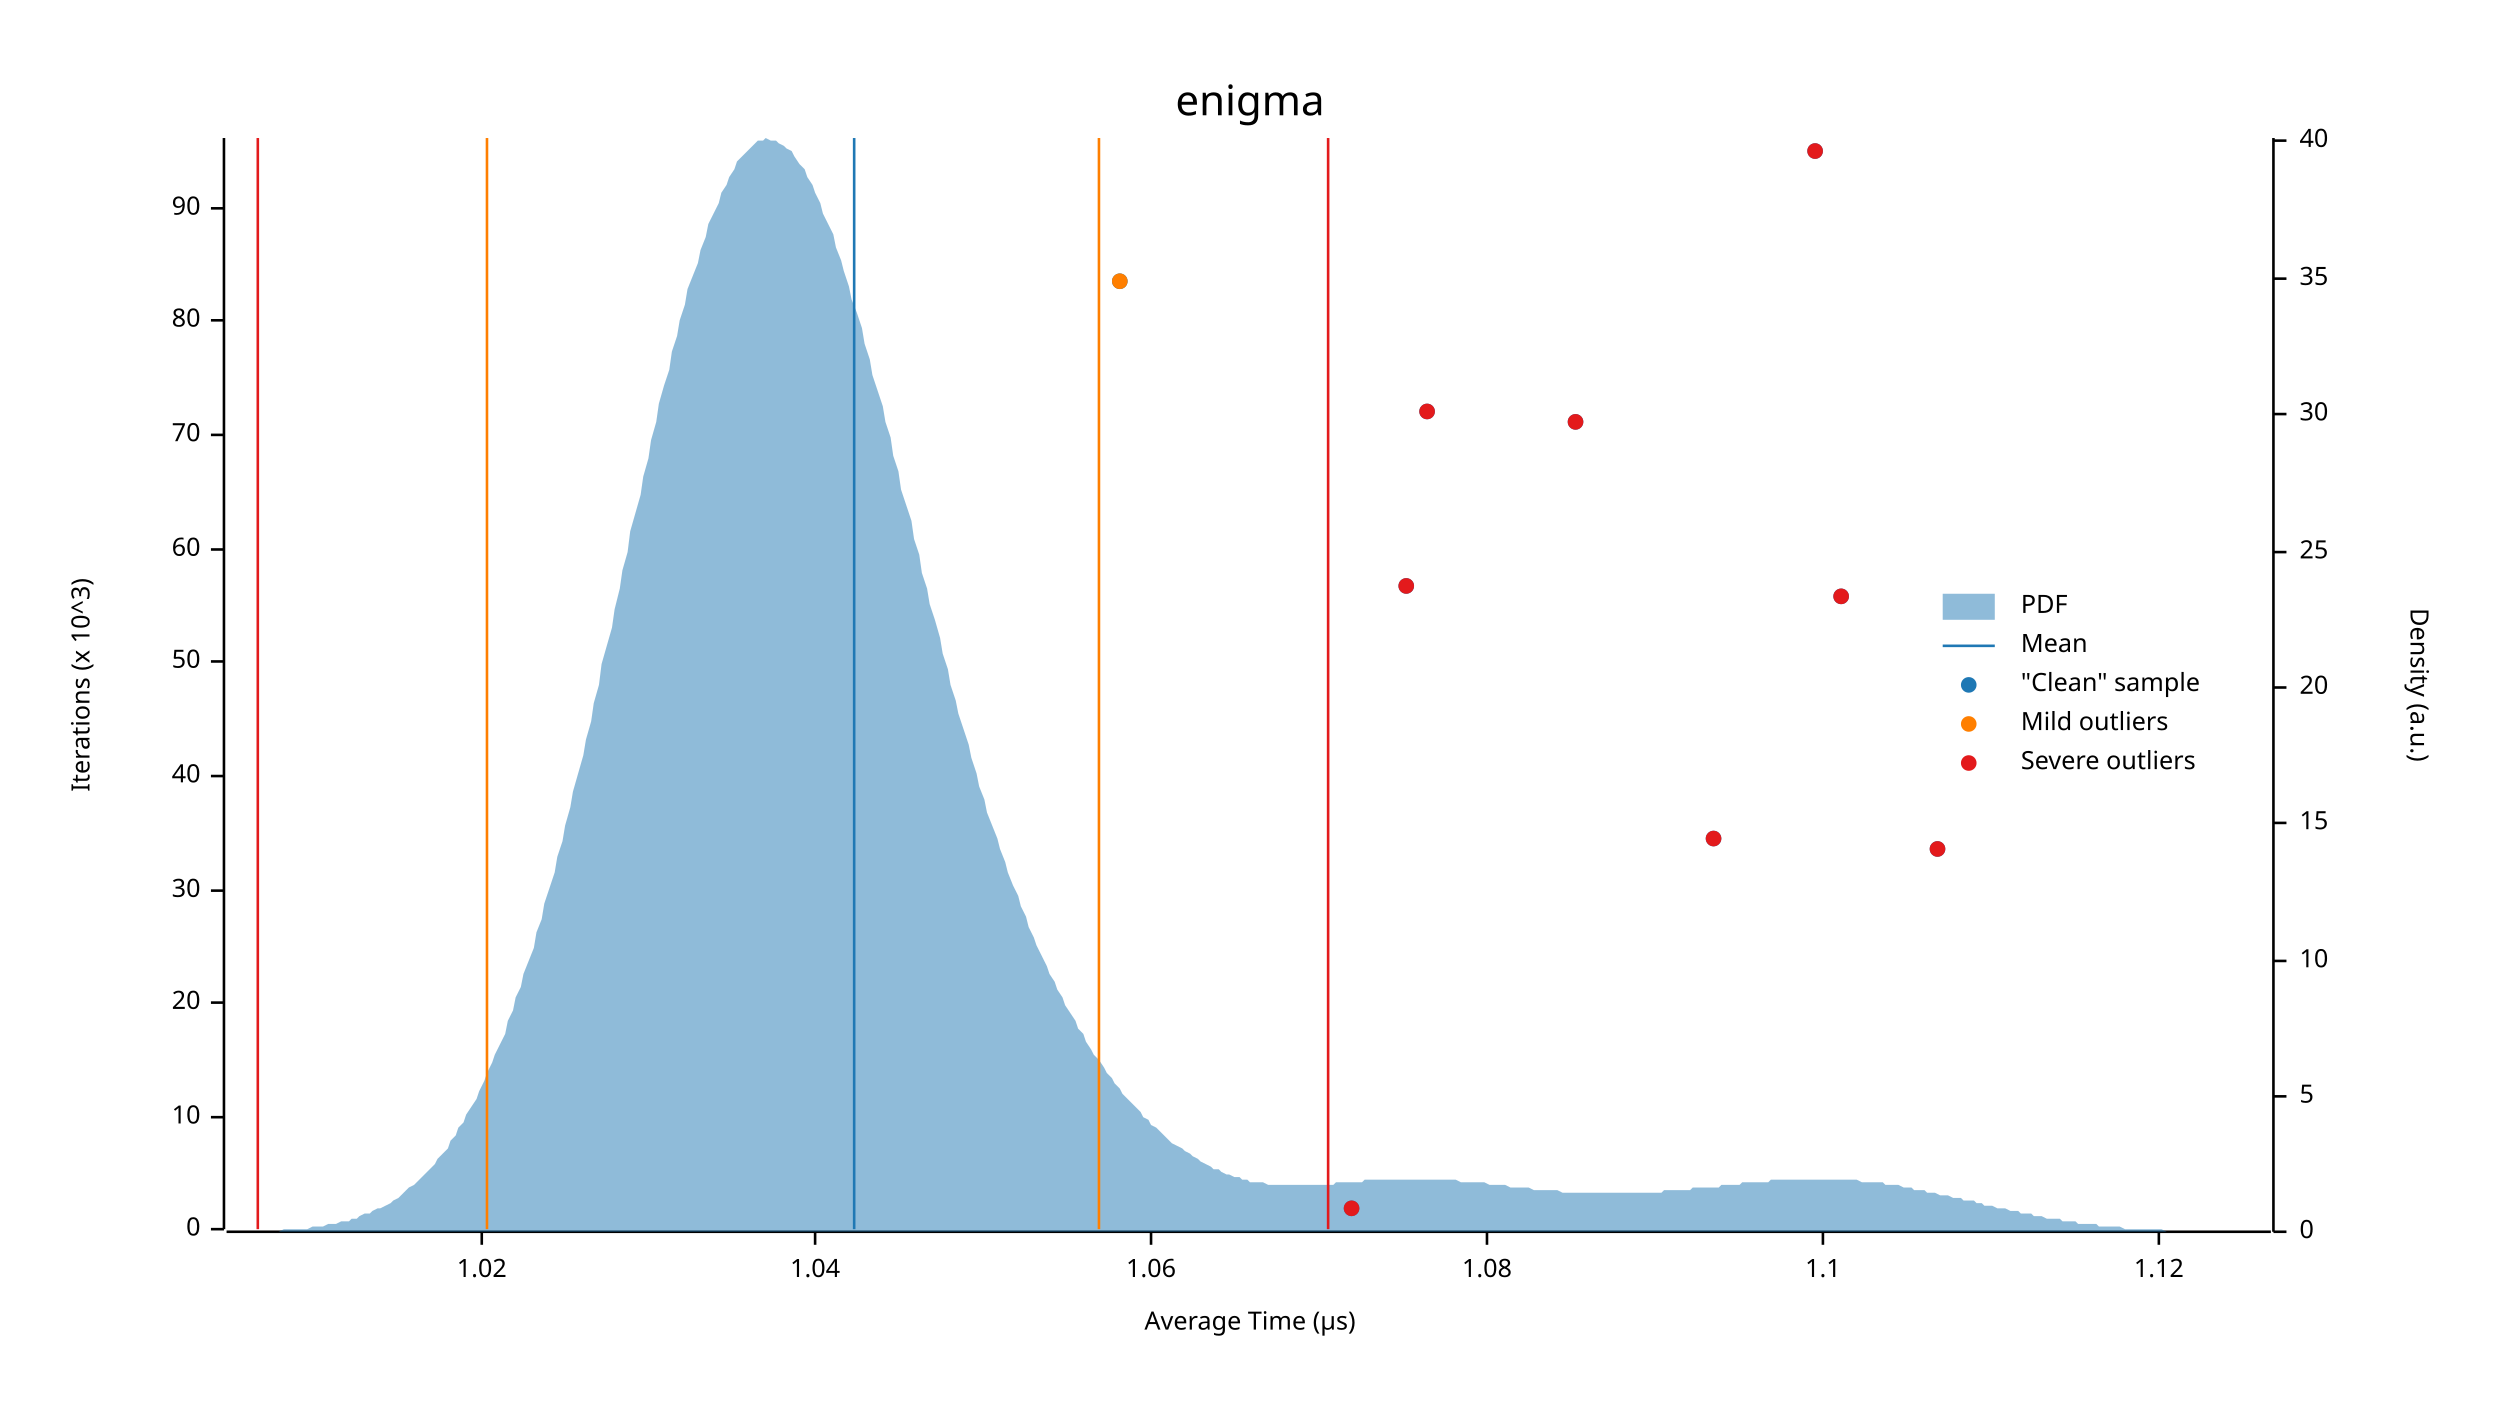
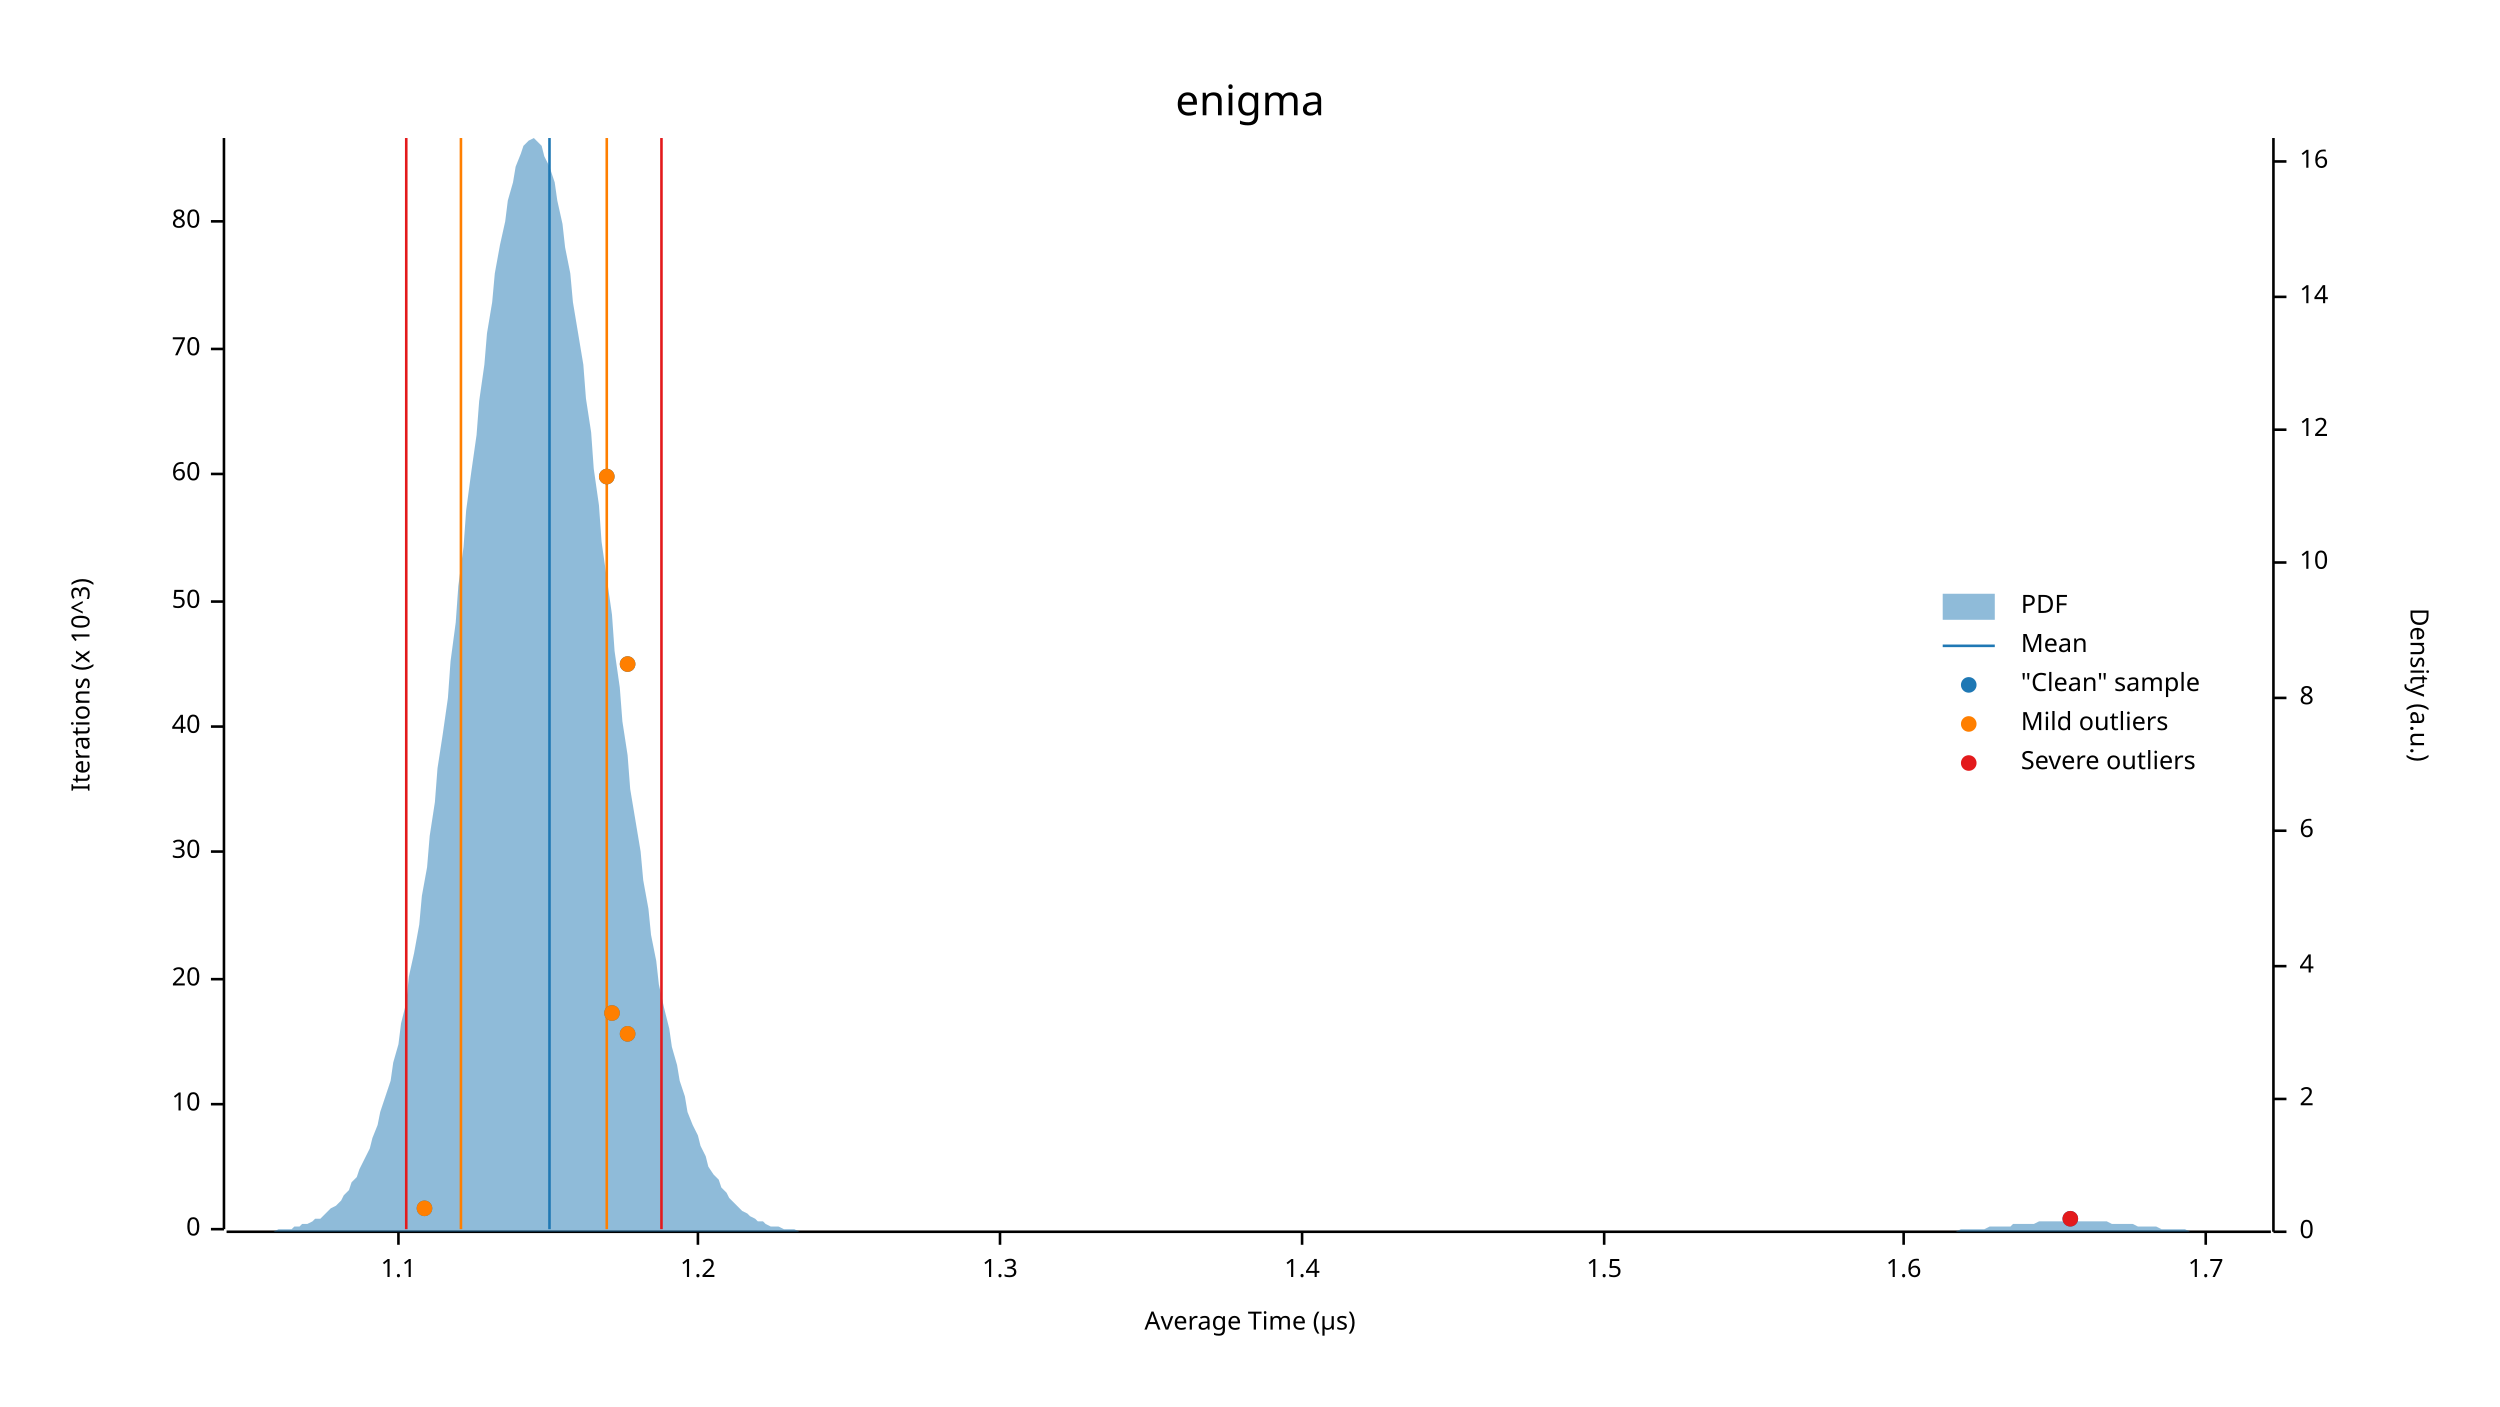
<svg xmlns="http://www.w3.org/2000/svg" width="960" height="540" viewBox="0 0 960 540">
  <text x="480" y="32" dy="0.76em" text-anchor="middle" font-family="sans-serif" font-size="16.129" opacity="1" fill="#000000">
enigma
</text>
  <text x="27" y="263" dy="0.76em" text-anchor="middle" font-family="sans-serif" font-size="9.677" opacity="1" fill="#000000" transform="rotate(270, 27, 263)">
Iterations (x 10^3)
</text>
  <text x="480" y="513" dy="-0.5ex" text-anchor="middle" font-family="sans-serif" font-size="9.677" opacity="1" fill="#000000">
Average Time (µs)
</text>
  <polyline fill="none" opacity="1" stroke="#000000" stroke-width="1" points="86,53 86,472 " />
  <text x="77" y="472" dy="0.5ex" text-anchor="end" font-family="sans-serif" font-size="9.677" opacity="1" fill="#000000">
0
</text>
  <polyline fill="none" opacity="1" stroke="#000000" stroke-width="1" points="81,472 86,472 " />
-   <text x="77" y="429" dy="0.5ex" text-anchor="end" font-family="sans-serif" font-size="9.677" opacity="1" fill="#000000">
+   <text x="77" y="424" dy="0.5ex" text-anchor="end" font-family="sans-serif" font-size="9.677" opacity="1" fill="#000000">
10
</text>
-   <polyline fill="none" opacity="1" stroke="#000000" stroke-width="1" points="81,429 86,429 " />
-   <text x="77" y="385" dy="0.5ex" text-anchor="end" font-family="sans-serif" font-size="9.677" opacity="1" fill="#000000">
+   <polyline fill="none" opacity="1" stroke="#000000" stroke-width="1" points="81,424 86,424 " />
+   <text x="77" y="376" dy="0.5ex" text-anchor="end" font-family="sans-serif" font-size="9.677" opacity="1" fill="#000000">
20
</text>
-   <polyline fill="none" opacity="1" stroke="#000000" stroke-width="1" points="81,385 86,385 " />
-   <text x="77" y="342" dy="0.5ex" text-anchor="end" font-family="sans-serif" font-size="9.677" opacity="1" fill="#000000">
+   <polyline fill="none" opacity="1" stroke="#000000" stroke-width="1" points="81,376 86,376 " />
+   <text x="77" y="327" dy="0.5ex" text-anchor="end" font-family="sans-serif" font-size="9.677" opacity="1" fill="#000000">
30
</text>
-   <polyline fill="none" opacity="1" stroke="#000000" stroke-width="1" points="81,342 86,342 " />
-   <text x="77" y="298" dy="0.5ex" text-anchor="end" font-family="sans-serif" font-size="9.677" opacity="1" fill="#000000">
+   <polyline fill="none" opacity="1" stroke="#000000" stroke-width="1" points="81,327 86,327 " />
+   <text x="77" y="279" dy="0.5ex" text-anchor="end" font-family="sans-serif" font-size="9.677" opacity="1" fill="#000000">
40
</text>
-   <polyline fill="none" opacity="1" stroke="#000000" stroke-width="1" points="81,298 86,298 " />
-   <text x="77" y="254" dy="0.5ex" text-anchor="end" font-family="sans-serif" font-size="9.677" opacity="1" fill="#000000">
+   <polyline fill="none" opacity="1" stroke="#000000" stroke-width="1" points="81,279 86,279 " />
+   <text x="77" y="231" dy="0.5ex" text-anchor="end" font-family="sans-serif" font-size="9.677" opacity="1" fill="#000000">
50
</text>
-   <polyline fill="none" opacity="1" stroke="#000000" stroke-width="1" points="81,254 86,254 " />
-   <text x="77" y="211" dy="0.5ex" text-anchor="end" font-family="sans-serif" font-size="9.677" opacity="1" fill="#000000">
+   <polyline fill="none" opacity="1" stroke="#000000" stroke-width="1" points="81,231 86,231 " />
+   <text x="77" y="182" dy="0.5ex" text-anchor="end" font-family="sans-serif" font-size="9.677" opacity="1" fill="#000000">
60
</text>
-   <polyline fill="none" opacity="1" stroke="#000000" stroke-width="1" points="81,211 86,211 " />
-   <text x="77" y="167" dy="0.5ex" text-anchor="end" font-family="sans-serif" font-size="9.677" opacity="1" fill="#000000">
+   <polyline fill="none" opacity="1" stroke="#000000" stroke-width="1" points="81,182 86,182 " />
+   <text x="77" y="134" dy="0.5ex" text-anchor="end" font-family="sans-serif" font-size="9.677" opacity="1" fill="#000000">
70
</text>
-   <polyline fill="none" opacity="1" stroke="#000000" stroke-width="1" points="81,167 86,167 " />
-   <text x="77" y="123" dy="0.5ex" text-anchor="end" font-family="sans-serif" font-size="9.677" opacity="1" fill="#000000">
+   <polyline fill="none" opacity="1" stroke="#000000" stroke-width="1" points="81,134 86,134 " />
+   <text x="77" y="85" dy="0.5ex" text-anchor="end" font-family="sans-serif" font-size="9.677" opacity="1" fill="#000000">
80
</text>
-   <polyline fill="none" opacity="1" stroke="#000000" stroke-width="1" points="81,123 86,123 " />
-   <text x="77" y="80" dy="0.5ex" text-anchor="end" font-family="sans-serif" font-size="9.677" opacity="1" fill="#000000">
- 90
- </text>
-   <polyline fill="none" opacity="1" stroke="#000000" stroke-width="1" points="81,80 86,80 " />
+   <polyline fill="none" opacity="1" stroke="#000000" stroke-width="1" points="81,85 86,85 " />
  <polyline fill="none" opacity="1" stroke="#000000" stroke-width="1" points="87,473 872,473 " />
-   <text x="185" y="483" dy="0.76em" text-anchor="middle" font-family="sans-serif" font-size="9.677" opacity="1" fill="#000000">
- 1.02
- </text>
-   <polyline fill="none" opacity="1" stroke="#000000" stroke-width="1" points="185,473 185,478 " />
-   <text x="313" y="483" dy="0.76em" text-anchor="middle" font-family="sans-serif" font-size="9.677" opacity="1" fill="#000000">
- 1.04
- </text>
-   <polyline fill="none" opacity="1" stroke="#000000" stroke-width="1" points="313,473 313,478 " />
-   <text x="442" y="483" dy="0.76em" text-anchor="middle" font-family="sans-serif" font-size="9.677" opacity="1" fill="#000000">
- 1.06
- </text>
-   <polyline fill="none" opacity="1" stroke="#000000" stroke-width="1" points="442,473 442,478 " />
-   <text x="571" y="483" dy="0.76em" text-anchor="middle" font-family="sans-serif" font-size="9.677" opacity="1" fill="#000000">
- 1.08
- </text>
-   <polyline fill="none" opacity="1" stroke="#000000" stroke-width="1" points="571,473 571,478 " />
-   <text x="700" y="483" dy="0.76em" text-anchor="middle" font-family="sans-serif" font-size="9.677" opacity="1" fill="#000000">
+   <text x="153" y="483" dy="0.76em" text-anchor="middle" font-family="sans-serif" font-size="9.677" opacity="1" fill="#000000">
1.1
</text>
-   <polyline fill="none" opacity="1" stroke="#000000" stroke-width="1" points="700,473 700,478 " />
-   <text x="829" y="483" dy="0.76em" text-anchor="middle" font-family="sans-serif" font-size="9.677" opacity="1" fill="#000000">
- 1.12
+   <polyline fill="none" opacity="1" stroke="#000000" stroke-width="1" points="153,473 153,478 " />
+   <text x="268" y="483" dy="0.76em" text-anchor="middle" font-family="sans-serif" font-size="9.677" opacity="1" fill="#000000">
+ 1.2
</text>
-   <polyline fill="none" opacity="1" stroke="#000000" stroke-width="1" points="829,473 829,478 " />
+   <polyline fill="none" opacity="1" stroke="#000000" stroke-width="1" points="268,473 268,478 " />
+   <text x="384" y="483" dy="0.76em" text-anchor="middle" font-family="sans-serif" font-size="9.677" opacity="1" fill="#000000">
+ 1.3
+ </text>
+   <polyline fill="none" opacity="1" stroke="#000000" stroke-width="1" points="384,473 384,478 " />
+   <text x="500" y="483" dy="0.76em" text-anchor="middle" font-family="sans-serif" font-size="9.677" opacity="1" fill="#000000">
+ 1.4
+ </text>
+   <polyline fill="none" opacity="1" stroke="#000000" stroke-width="1" points="500,473 500,478 " />
+   <text x="616" y="483" dy="0.76em" text-anchor="middle" font-family="sans-serif" font-size="9.677" opacity="1" fill="#000000">
+ 1.5
+ </text>
+   <polyline fill="none" opacity="1" stroke="#000000" stroke-width="1" points="616,473 616,478 " />
+   <text x="731" y="483" dy="0.76em" text-anchor="middle" font-family="sans-serif" font-size="9.677" opacity="1" fill="#000000">
+ 1.6
+ </text>
+   <polyline fill="none" opacity="1" stroke="#000000" stroke-width="1" points="731,473 731,478 " />
+   <text x="847" y="483" dy="0.76em" text-anchor="middle" font-family="sans-serif" font-size="9.677" opacity="1" fill="#000000">
+ 1.7
+ </text>
+   <polyline fill="none" opacity="1" stroke="#000000" stroke-width="1" points="847,473 847,478 " />
  <text x="933" y="263" dy="0.76em" text-anchor="middle" font-family="sans-serif" font-size="9.677" opacity="1" fill="#000000" transform="rotate(90, 933, 263)">
Density (a.u.)
</text>
  <polyline fill="none" opacity="1" stroke="#000000" stroke-width="1" points="873,53 873,473 " />
  <text x="883" y="473" dy="0.5ex" text-anchor="start" font-family="sans-serif" font-size="9.677" opacity="1" fill="#000000">
0
</text>
  <polyline fill="none" opacity="1" stroke="#000000" stroke-width="1" points="873,473 878,473 " />
-   <text x="883" y="421" dy="0.5ex" text-anchor="start" font-family="sans-serif" font-size="9.677" opacity="1" fill="#000000">
- 5
+   <text x="883" y="422" dy="0.5ex" text-anchor="start" font-family="sans-serif" font-size="9.677" opacity="1" fill="#000000">
+ 2
</text>
-   <polyline fill="none" opacity="1" stroke="#000000" stroke-width="1" points="873,421 878,421 " />
-   <text x="883" y="369" dy="0.5ex" text-anchor="start" font-family="sans-serif" font-size="9.677" opacity="1" fill="#000000">
+   <polyline fill="none" opacity="1" stroke="#000000" stroke-width="1" points="873,422 878,422 " />
+   <text x="883" y="371" dy="0.5ex" text-anchor="start" font-family="sans-serif" font-size="9.677" opacity="1" fill="#000000">
+ 4
+ </text>
+   <polyline fill="none" opacity="1" stroke="#000000" stroke-width="1" points="873,371 878,371 " />
+   <text x="883" y="319" dy="0.5ex" text-anchor="start" font-family="sans-serif" font-size="9.677" opacity="1" fill="#000000">
+ 6
+ </text>
+   <polyline fill="none" opacity="1" stroke="#000000" stroke-width="1" points="873,319 878,319 " />
+   <text x="883" y="268" dy="0.5ex" text-anchor="start" font-family="sans-serif" font-size="9.677" opacity="1" fill="#000000">
+ 8
+ </text>
+   <polyline fill="none" opacity="1" stroke="#000000" stroke-width="1" points="873,268 878,268 " />
+   <text x="883" y="216" dy="0.5ex" text-anchor="start" font-family="sans-serif" font-size="9.677" opacity="1" fill="#000000">
10
</text>
-   <polyline fill="none" opacity="1" stroke="#000000" stroke-width="1" points="873,369 878,369 " />
-   <text x="883" y="316" dy="0.5ex" text-anchor="start" font-family="sans-serif" font-size="9.677" opacity="1" fill="#000000">
- 15
+   <polyline fill="none" opacity="1" stroke="#000000" stroke-width="1" points="873,216 878,216 " />
+   <text x="883" y="165" dy="0.5ex" text-anchor="start" font-family="sans-serif" font-size="9.677" opacity="1" fill="#000000">
+ 12
</text>
-   <polyline fill="none" opacity="1" stroke="#000000" stroke-width="1" points="873,316 878,316 " />
-   <text x="883" y="264" dy="0.5ex" text-anchor="start" font-family="sans-serif" font-size="9.677" opacity="1" fill="#000000">
- 20
+   <polyline fill="none" opacity="1" stroke="#000000" stroke-width="1" points="873,165 878,165 " />
+   <text x="883" y="114" dy="0.5ex" text-anchor="start" font-family="sans-serif" font-size="9.677" opacity="1" fill="#000000">
+ 14
</text>
-   <polyline fill="none" opacity="1" stroke="#000000" stroke-width="1" points="873,264 878,264 " />
-   <text x="883" y="212" dy="0.5ex" text-anchor="start" font-family="sans-serif" font-size="9.677" opacity="1" fill="#000000">
- 25
+   <polyline fill="none" opacity="1" stroke="#000000" stroke-width="1" points="873,114 878,114 " />
+   <text x="883" y="62" dy="0.5ex" text-anchor="start" font-family="sans-serif" font-size="9.677" opacity="1" fill="#000000">
+ 16
</text>
-   <polyline fill="none" opacity="1" stroke="#000000" stroke-width="1" points="873,212 878,212 " />
-   <text x="883" y="159" dy="0.5ex" text-anchor="start" font-family="sans-serif" font-size="9.677" opacity="1" fill="#000000">
- 30
- </text>
-   <polyline fill="none" opacity="1" stroke="#000000" stroke-width="1" points="873,159 878,159 " />
-   <text x="883" y="107" dy="0.5ex" text-anchor="start" font-family="sans-serif" font-size="9.677" opacity="1" fill="#000000">
- 35
- </text>
-   <polyline fill="none" opacity="1" stroke="#000000" stroke-width="1" points="873,107 878,107 " />
-   <text x="883" y="54" dy="0.5ex" text-anchor="start" font-family="sans-serif" font-size="9.677" opacity="1" fill="#000000">
- 40
- </text>
-   <polyline fill="none" opacity="1" stroke="#000000" stroke-width="1" points="873,54 878,54 " />
-   <polygon opacity="0.5" fill="#1F78B4" points="87,473 88,473 90,473 91,473 93,473 94,473 96,473 98,473 99,473 101,473 102,473 104,473 105,473 107,473 109,472 110,472 112,472 113,472 115,472 116,472 118,472 120,471 121,471 123,471 124,471 126,470 127,470 129,470 131,469 132,469 134,469 135,468 137,468 138,467 140,466 142,466 143,465 145,464 146,464 148,463 150,462 151,461 153,460 154,459 156,457 157,456 159,455 161,453 162,452 164,450 165,449 167,447 168,445 170,443 172,441 173,438 175,436 176,433 178,431 179,428 181,425 183,422 184,419 186,415 187,412 189,408 190,405 192,401 194,397 195,392 197,388 198,383 200,379 201,374 203,369 205,364 206,358 208,353 209,347 211,341 213,335 214,329 216,323 217,317 219,310 220,304 222,297 224,290 225,284 227,277 228,270 230,263 231,255 233,248 235,241 236,234 238,226 239,219 241,212 242,204 244,197 246,190 247,183 249,176 250,169 252,162 253,155 255,148 257,142 258,135 260,129 261,123 263,117 264,111 266,106 268,101 269,96 271,91 272,86 274,82 276,78 277,74 279,71 280,68 282,65 283,62 285,60 287,58 288,57 290,55 291,54 293,54 294,53 296,54 298,54 299,55 301,56 302,57 304,58 305,60 307,63 309,65 310,68 312,71 313,74 315,78 316,82 318,86 320,90 321,95 323,100 324,104 326,110 327,115 329,120 331,126 332,132 334,138 335,144 337,150 339,156 340,162 342,168 343,175 345,181 346,188 348,194 350,200 351,207 353,213 354,220 356,226 357,232 359,238 361,245 362,251 364,257 365,263 367,269 368,274 370,280 372,286 373,291 375,297 376,302 378,307 379,312 381,317 383,322 384,326 386,331 387,335 389,340 391,344 392,348 394,352 395,356 397,360 398,363 400,367 402,371 403,374 405,377 406,380 408,383 409,386 411,389 413,392 414,395 416,397 417,400 419,403 420,405 422,407 424,410 425,412 427,414 428,416 430,418 431,420 433,422 435,424 436,425 438,427 439,429 441,430 442,432 444,433 446,435 447,436 449,438 450,439 452,440 454,441 455,442 457,443 458,444 460,445 461,446 463,447 465,448 466,449 468,449 469,450 471,451 472,451 474,452 476,452 477,453 479,453 480,454 482,454 483,454 485,454 487,455 488,455 490,455 491,455 493,455 494,455 496,455 498,455 499,455 501,455 502,455 504,455 505,455 507,455 509,455 510,455 512,455 513,454 515,454 517,454 518,454 520,454 521,454 523,454 524,453 526,453 528,453 529,453 531,453 532,453 534,453 535,453 537,453 539,453 540,453 542,453 543,453 545,453 546,453 548,453 550,453 551,453 553,453 554,453 556,453 557,453 559,453 561,454 562,454 564,454 565,454 567,454 568,454 570,454 572,455 573,455 575,455 576,455 578,455 580,456 581,456 583,456 584,456 586,456 587,456 589,457 591,457 592,457 594,457 595,457 597,457 598,457 600,458 602,458 603,458 605,458 606,458 608,458 609,458 611,458 613,458 614,458 616,458 617,458 619,458 620,458 622,458 624,458 625,458 627,458 628,458 630,458 632,458 633,458 635,458 636,458 638,458 639,457 641,457 643,457 644,457 646,457 647,457 649,457 650,456 652,456 654,456 655,456 657,456 658,456 660,456 661,455 663,455 665,455 666,455 668,455 669,454 671,454 672,454 674,454 676,454 677,454 679,454 680,453 682,453 683,453 685,453 687,453 688,453 690,453 691,453 693,453 695,453 696,453 698,453 699,453 701,453 702,453 704,453 706,453 707,453 709,453 710,453 712,453 713,453 715,454 717,454 718,454 720,454 721,454 723,454 724,455 726,455 728,455 729,455 731,456 732,456 734,456 735,457 737,457 739,457 740,458 742,458 743,458 745,459 746,459 748,459 750,460 751,460 753,460 754,461 756,461 758,461 759,462 761,462 762,463 764,463 765,463 767,464 769,464 770,464 772,465 773,465 775,465 776,466 778,466 780,466 781,467 783,467 784,467 786,468 787,468 789,468 791,468 792,469 794,469 795,469 797,469 798,470 800,470 802,470 803,470 805,470 806,471 808,471 809,471 811,471 813,471 814,471 816,472 817,472 819,472 821,472 822,472 824,472 825,472 827,472 828,472 830,472 832,473 833,473 835,473 836,473 838,473 839,473 841,473 843,473 844,473 846,473 847,473 849,473 850,473 852,473 854,473 855,473 857,473 858,473 860,473 861,473 863,473 865,473 866,473 868,473 869,473 871,473 873,473 873,473 87,473 " />
-   <polyline fill="none" opacity="1" stroke="#1F78B4" stroke-width="1" points="328,472 328,53 " />
-   <polyline fill="none" opacity="1" stroke="#FF7F00" stroke-width="1" points="187,472 187,53 " />
-   <polyline fill="none" opacity="1" stroke="#FF7F00" stroke-width="1" points="422,472 422,53 " />
-   <polyline fill="none" opacity="1" stroke="#E31A1C" stroke-width="1" points="99,472 99,53 " />
-   <polyline fill="none" opacity="1" stroke="#E31A1C" stroke-width="1" points="510,472 510,53 " />
-   <circle cx="519" cy="464" r="3" opacity="1" fill="#1F78B4" stroke="none" stroke-width="1" />
-   <circle cx="744" cy="326" r="3" opacity="1" fill="#1F78B4" stroke="none" stroke-width="1" />
-   <circle cx="658" cy="322" r="3" opacity="1" fill="#1F78B4" stroke="none" stroke-width="1" />
-   <circle cx="707" cy="229" r="3" opacity="1" fill="#1F78B4" stroke="none" stroke-width="1" />
-   <circle cx="540" cy="225" r="3" opacity="1" fill="#1F78B4" stroke="none" stroke-width="1" />
-   <circle cx="605" cy="162" r="3" opacity="1" fill="#1F78B4" stroke="none" stroke-width="1" />
-   <circle cx="548" cy="158" r="3" opacity="1" fill="#1F78B4" stroke="none" stroke-width="1" />
-   <circle cx="430" cy="108" r="3" opacity="1" fill="#1F78B4" stroke="none" stroke-width="1" />
-   <circle cx="697" cy="58" r="3" opacity="1" fill="#1F78B4" stroke="none" stroke-width="1" />
-   <circle cx="430" cy="108" r="3" opacity="1" fill="#FF7F00" stroke="none" stroke-width="1" />
-   <circle cx="519" cy="464" r="3" opacity="1" fill="#E31A1C" stroke="none" stroke-width="1" />
-   <circle cx="744" cy="326" r="3" opacity="1" fill="#E31A1C" stroke="none" stroke-width="1" />
-   <circle cx="658" cy="322" r="3" opacity="1" fill="#E31A1C" stroke="none" stroke-width="1" />
-   <circle cx="707" cy="229" r="3" opacity="1" fill="#E31A1C" stroke="none" stroke-width="1" />
-   <circle cx="540" cy="225" r="3" opacity="1" fill="#E31A1C" stroke="none" stroke-width="1" />
-   <circle cx="605" cy="162" r="3" opacity="1" fill="#E31A1C" stroke="none" stroke-width="1" />
-   <circle cx="548" cy="158" r="3" opacity="1" fill="#E31A1C" stroke="none" stroke-width="1" />
-   <circle cx="697" cy="58" r="3" opacity="1" fill="#E31A1C" stroke="none" stroke-width="1" />
+   <polyline fill="none" opacity="1" stroke="#000000" stroke-width="1" points="873,62 878,62 " />
+   <polygon opacity="0.5" fill="#1F78B4" points="87,473 88,473 90,473 91,473 93,473 94,473 96,473 98,473 99,473 101,473 102,473 104,473 105,473 107,472 109,472 110,472 112,472 113,471 115,471 116,470 118,470 120,469 121,468 123,468 124,467 126,465 127,464 129,463 131,461 132,459 134,457 135,454 137,452 138,449 140,445 142,441 143,437 145,432 146,427 148,421 150,415 151,408 153,401 154,393 156,385 157,375 159,366 161,355 162,344 164,333 165,321 167,308 168,295 170,282 172,268 173,254 175,239 176,225 178,210 179,196 181,181 183,167 184,154 186,140 187,128 189,116 190,105 192,94 194,85 195,77 197,70 198,64 200,59 201,56 203,54 205,53 206,54 208,56 209,60 211,64 213,70 214,77 216,86 217,95 219,105 220,116 222,128 224,140 225,153 227,166 228,180 230,194 231,208 233,222 235,236 236,250 238,264 239,277 241,290 242,303 244,315 246,327 247,338 249,349 250,359 252,369 253,378 255,387 257,395 258,402 260,409 261,415 263,421 264,427 266,432 268,436 269,440 271,444 272,448 274,451 276,453 277,456 279,458 280,460 282,462 283,463 285,465 287,466 288,467 290,468 291,469 293,469 294,470 296,471 298,471 299,471 301,472 302,472 304,472 305,472 307,473 309,473 310,473 312,473 313,473 315,473 316,473 318,473 320,473 321,473 323,473 324,473 326,473 327,473 329,473 331,473 332,473 334,473 335,473 337,473 339,473 340,473 342,473 343,473 345,473 346,473 348,473 350,473 351,473 353,473 354,473 356,473 357,473 359,473 361,473 362,473 364,473 365,473 367,473 368,473 370,473 372,473 373,473 375,473 376,473 378,473 379,473 381,473 383,473 384,473 386,473 387,473 389,473 391,473 392,473 394,473 395,473 397,473 398,473 400,473 402,473 403,473 405,473 406,473 408,473 409,473 411,473 413,473 414,473 416,473 417,473 419,473 420,473 422,473 424,473 425,473 427,473 428,473 430,473 431,473 433,473 435,473 436,473 438,473 439,473 441,473 442,473 444,473 446,473 447,473 449,473 450,473 452,473 454,473 455,473 457,473 458,473 460,473 461,473 463,473 465,473 466,473 468,473 469,473 471,473 472,473 474,473 476,473 477,473 479,473 480,473 482,473 483,473 485,473 487,473 488,473 490,473 491,473 493,473 494,473 496,473 498,473 499,473 501,473 502,473 504,473 505,473 507,473 509,473 510,473 512,473 513,473 515,473 517,473 518,473 520,473 521,473 523,473 524,473 526,473 528,473 529,473 531,473 532,473 534,473 535,473 537,473 539,473 540,473 542,473 543,473 545,473 546,473 548,473 550,473 551,473 553,473 554,473 556,473 557,473 559,473 561,473 562,473 564,473 565,473 567,473 568,473 570,473 572,473 573,473 575,473 576,473 578,473 580,473 581,473 583,473 584,473 586,473 587,473 589,473 591,473 592,473 594,473 595,473 597,473 598,473 600,473 602,473 603,473 605,473 606,473 608,473 609,473 611,473 613,473 614,473 616,473 617,473 619,473 620,473 622,473 624,473 625,473 627,473 628,473 630,473 632,473 633,473 635,473 636,473 638,473 639,473 641,473 643,473 644,473 646,473 647,473 649,473 650,473 652,473 654,473 655,473 657,473 658,473 660,473 661,473 663,473 665,473 666,473 668,473 669,473 671,473 672,473 674,473 676,473 677,473 679,473 680,473 682,473 683,473 685,473 687,473 688,473 690,473 691,473 693,473 695,473 696,473 698,473 699,473 701,473 702,473 704,473 706,473 707,473 709,473 710,473 712,473 713,473 715,473 717,473 718,473 720,473 721,473 723,473 724,473 726,473 728,473 729,473 731,473 732,473 734,473 735,473 737,473 739,473 740,473 742,473 743,473 745,473 746,473 748,473 750,473 751,473 753,472 754,472 756,472 758,472 759,472 761,472 762,472 764,471 765,471 767,471 769,471 770,471 772,471 773,470 775,470 776,470 778,470 780,470 781,470 783,469 784,469 786,469 787,469 789,469 791,469 792,469 794,469 795,469 797,469 798,469 800,469 802,469 803,469 805,469 806,469 808,469 809,469 811,470 813,470 814,470 816,470 817,470 819,470 821,471 822,471 824,471 825,471 827,471 828,471 830,472 832,472 833,472 835,472 836,472 838,472 839,472 841,473 843,473 844,473 846,473 847,473 849,473 850,473 852,473 854,473 855,473 857,473 858,473 860,473 861,473 863,473 865,473 866,473 868,473 869,473 871,473 873,473 873,473 87,473 " />
+   <polyline fill="none" opacity="1" stroke="#1F78B4" stroke-width="1" points="211,472 211,53 " />
+   <polyline fill="none" opacity="1" stroke="#FF7F00" stroke-width="1" points="177,472 177,53 " />
+   <polyline fill="none" opacity="1" stroke="#FF7F00" stroke-width="1" points="233,472 233,53 " />
+   <polyline fill="none" opacity="1" stroke="#E31A1C" stroke-width="1" points="156,472 156,53 " />
+   <polyline fill="none" opacity="1" stroke="#E31A1C" stroke-width="1" points="254,472 254,53 " />
+   <circle cx="795" cy="468" r="3" opacity="1" fill="#1F78B4" stroke="none" stroke-width="1" />
+   <circle cx="163" cy="464" r="3" opacity="1" fill="#1F78B4" stroke="none" stroke-width="1" />
+   <circle cx="241" cy="397" r="3" opacity="1" fill="#1F78B4" stroke="none" stroke-width="1" />
+   <circle cx="235" cy="389" r="3" opacity="1" fill="#1F78B4" stroke="none" stroke-width="1" />
+   <circle cx="241" cy="255" r="3" opacity="1" fill="#1F78B4" stroke="none" stroke-width="1" />
+   <circle cx="233" cy="183" r="3" opacity="1" fill="#1F78B4" stroke="none" stroke-width="1" />
+   <circle cx="163" cy="464" r="3" opacity="1" fill="#FF7F00" stroke="none" stroke-width="1" />
+   <circle cx="241" cy="397" r="3" opacity="1" fill="#FF7F00" stroke="none" stroke-width="1" />
+   <circle cx="235" cy="389" r="3" opacity="1" fill="#FF7F00" stroke="none" stroke-width="1" />
+   <circle cx="241" cy="255" r="3" opacity="1" fill="#FF7F00" stroke="none" stroke-width="1" />
+   <circle cx="233" cy="183" r="3" opacity="1" fill="#FF7F00" stroke="none" stroke-width="1" />
+   <circle cx="795" cy="468" r="3" opacity="1" fill="#E31A1C" stroke="none" stroke-width="1" />
  <text x="776" y="228" dy="0.76em" text-anchor="start" font-family="sans-serif" font-size="9.677" opacity="1" fill="#000000">
PDF
</text>
  <text x="776" y="243" dy="0.76em" text-anchor="start" font-family="sans-serif" font-size="9.677" opacity="1" fill="#000000">
Mean
</text>
  <text x="776" y="258" dy="0.76em" text-anchor="start" font-family="sans-serif" font-size="9.677" opacity="1" fill="#000000">
"Clean" sample
</text>
  <text x="776" y="273" dy="0.76em" text-anchor="start" font-family="sans-serif" font-size="9.677" opacity="1" fill="#000000">
Mild outliers
</text>
  <text x="776" y="288" dy="0.76em" text-anchor="start" font-family="sans-serif" font-size="9.677" opacity="1" fill="#000000">
Severe outliers
</text>
  <rect x="746" y="228" width="20" height="10" opacity="0.5" fill="#1F78B4" stroke="none" />
  <polyline fill="none" opacity="1" stroke="#1F78B4" stroke-width="1" points="746,248 766,248 " />
  <circle cx="756" cy="263" r="3" opacity="1" fill="#1F78B4" stroke="none" stroke-width="1" />
  <circle cx="756" cy="278" r="3" opacity="1" fill="#FF7F00" stroke="none" stroke-width="1" />
  <circle cx="756" cy="293" r="3" opacity="1" fill="#E31A1C" stroke="none" stroke-width="1" />
</svg>
